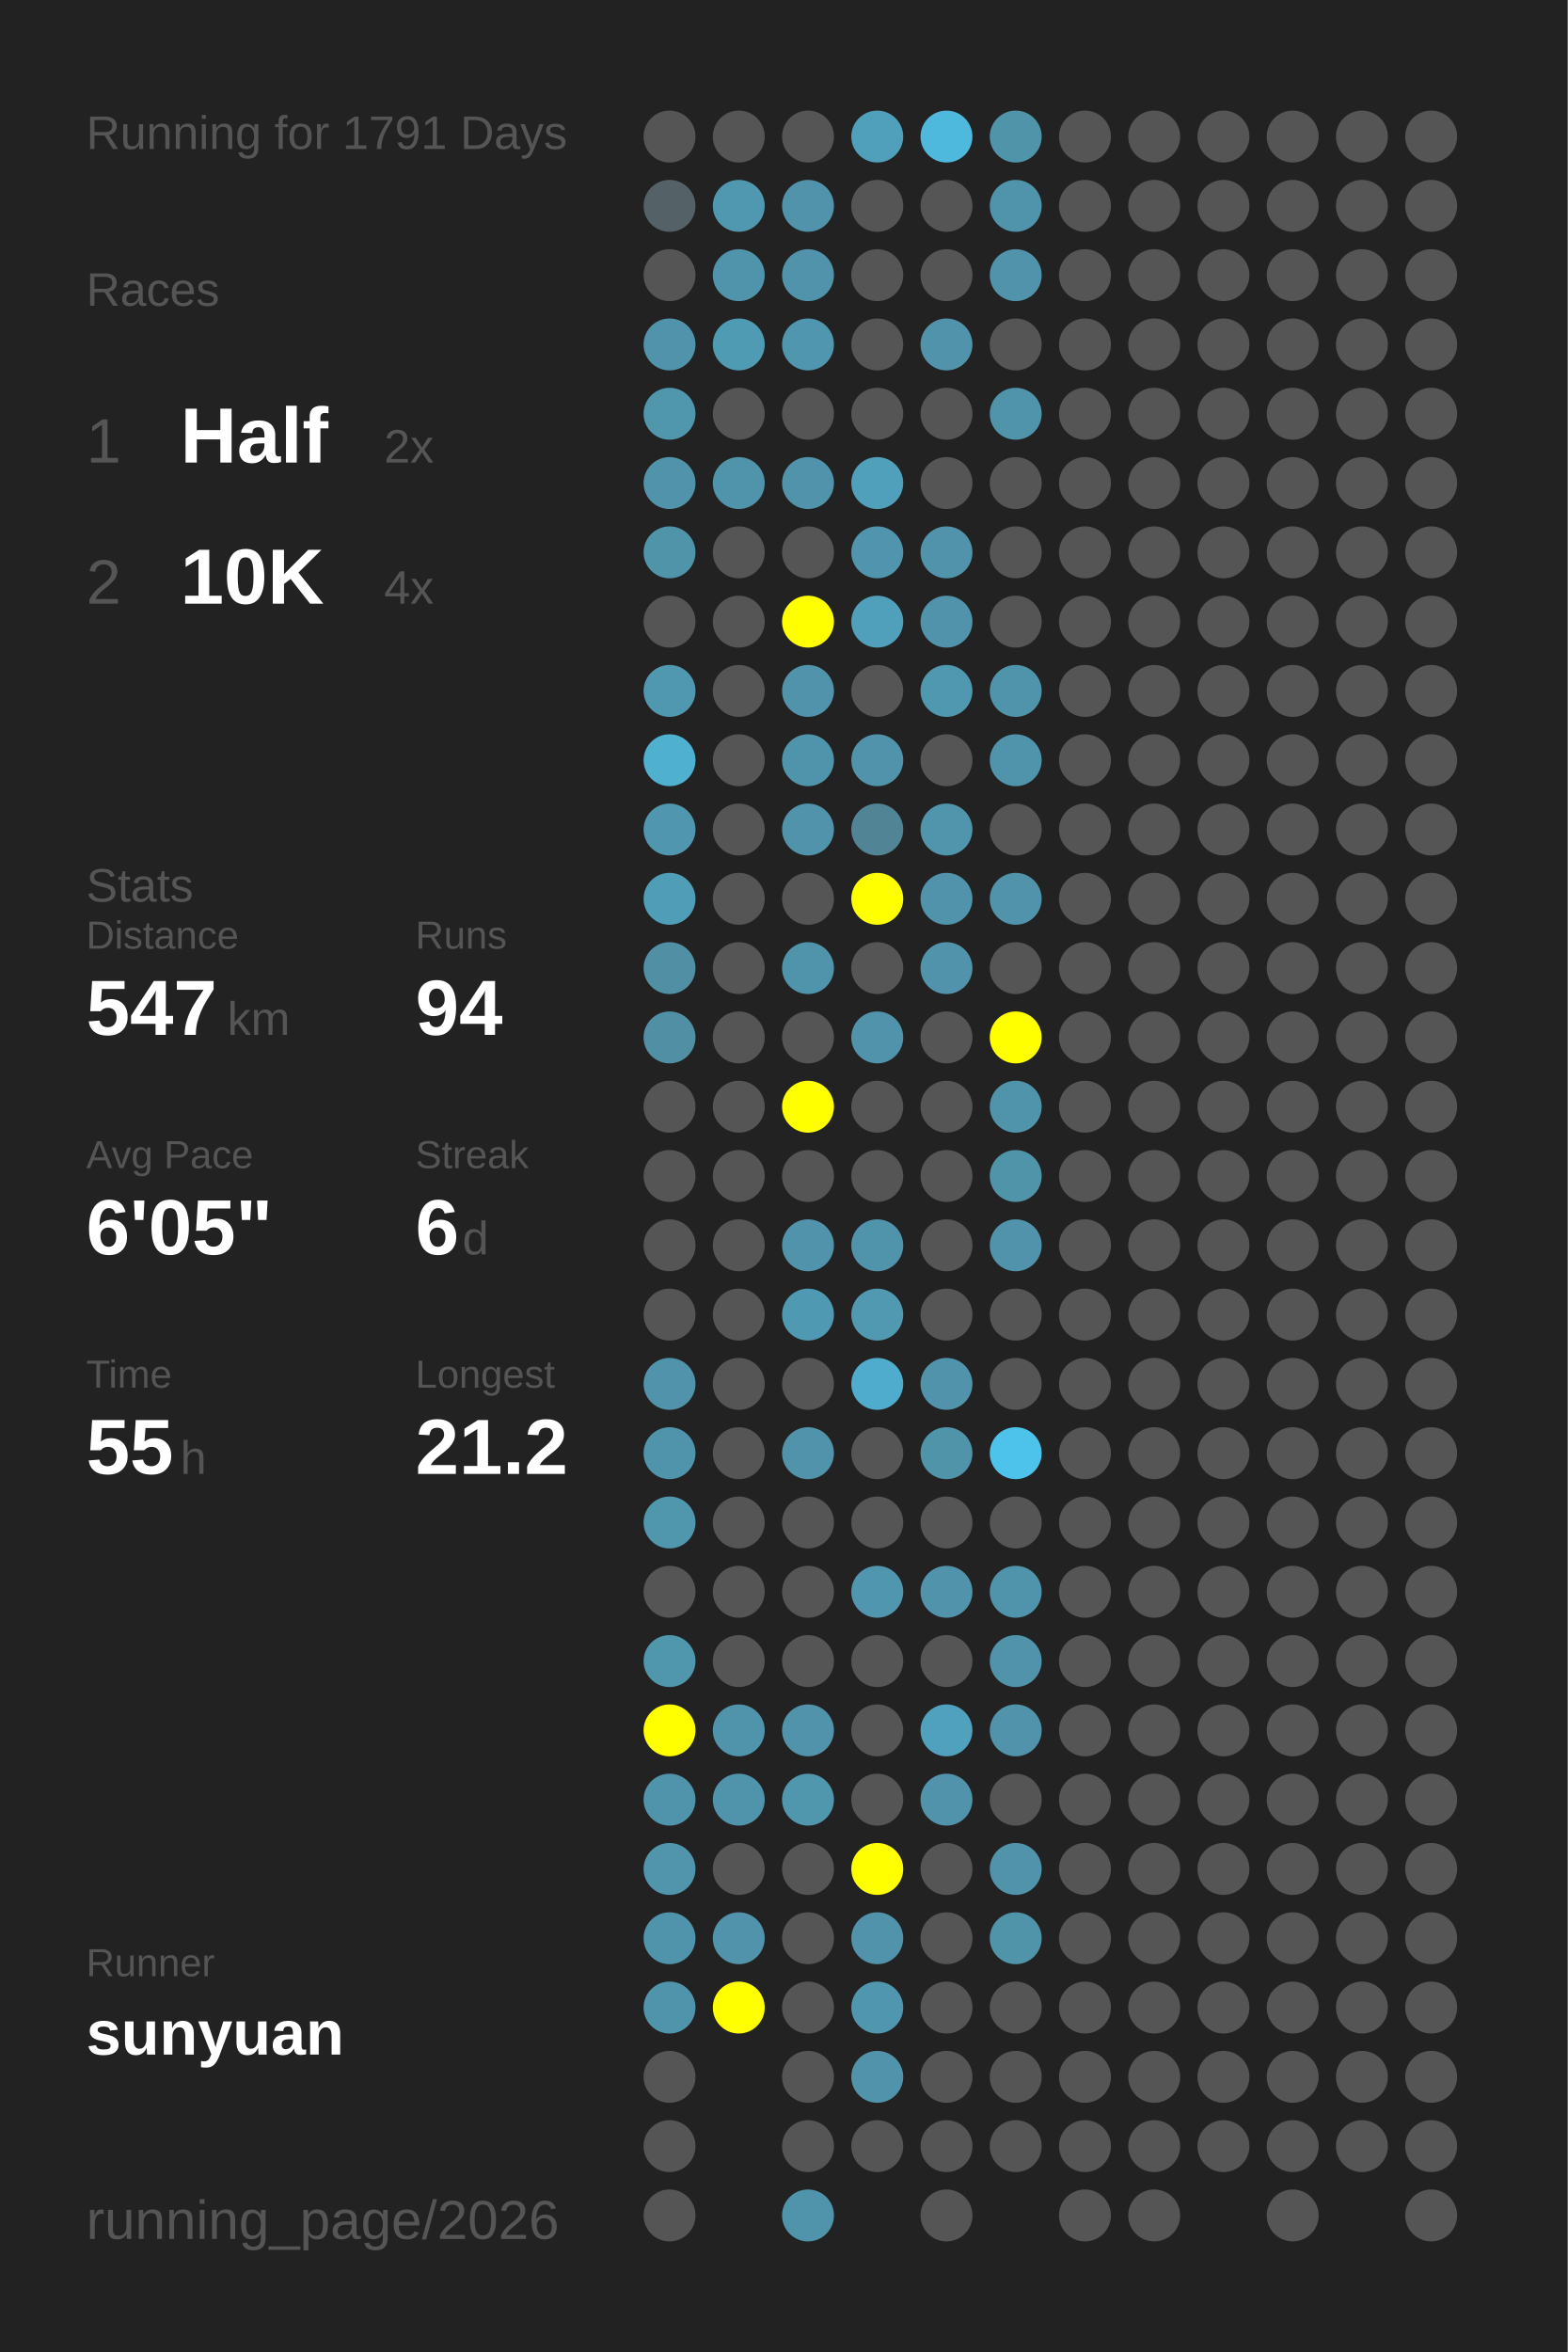
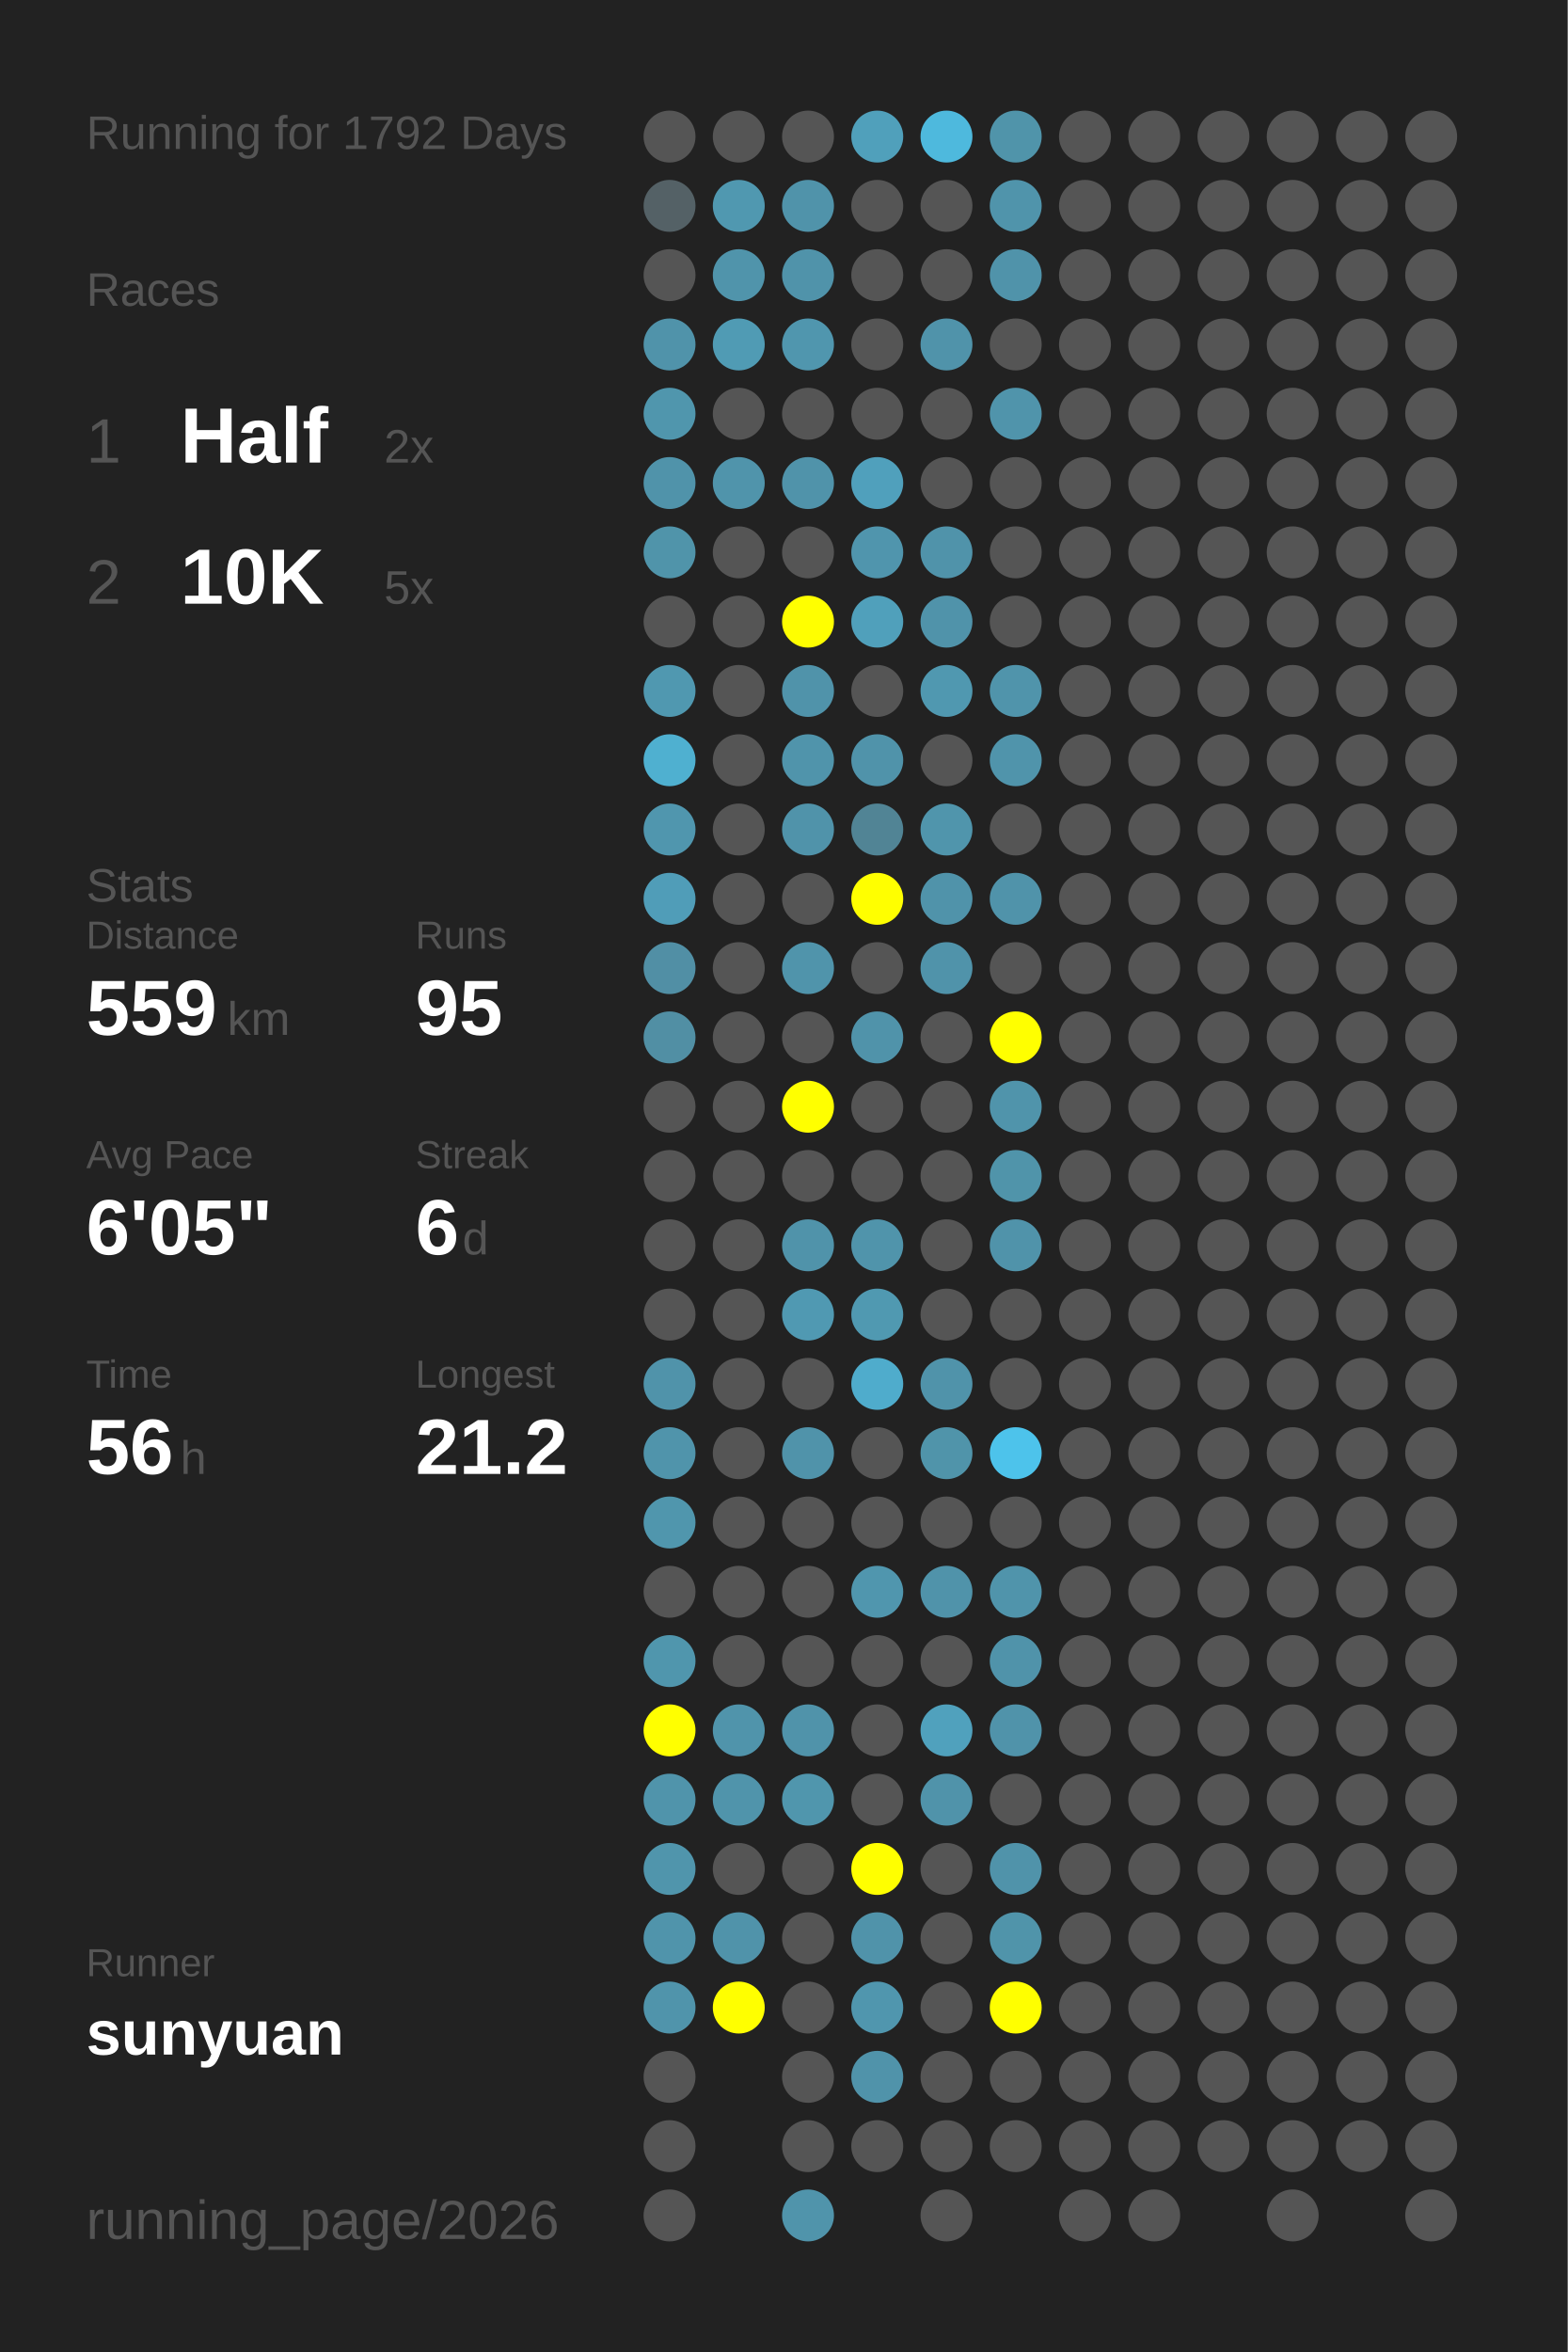
<svg xmlns="http://www.w3.org/2000/svg" baseProfile="full" height="300mm" version="1.1" viewBox="0,0,200,300" width="200mm">
  <defs />
  <rect fill="#222222" height="300" width="200" x="0" y="0" />
-   <text fill="#555555" style="font-size:6px; font-family:Arial;" x="11" y="19">Running for 1791 Days</text>
+   <text fill="#555555" style="font-size:6px; font-family:Arial;" x="11" y="19">Running for 1792 Days</text>
  <text fill="#555555" style="font-size:6px; font-family:Arial;" x="11" y="39">Races</text>
  <text fill="#555555" style="font-size:8px; font-family:Arial;" x="11" y="59">1</text>
  <text fill="#FFFFFF" style="font-size:10px; font-family:Arial; font-weight:bold;" x="23" y="59">Half</text>
  <text fill="#555555" style="font-size:6px; font-family:Arial;" x="49" y="59">2x</text>
  <text fill="#555555" style="font-size:8px; font-family:Arial;" x="11" y="77">2</text>
  <text fill="#FFFFFF" style="font-size:10px; font-family:Arial; font-weight:bold;" x="23" y="77">10K</text>
-   <text fill="#555555" style="font-size:6px; font-family:Arial;" x="49" y="77">4x</text>
+   <text fill="#555555" style="font-size:6px; font-family:Arial;" x="49" y="77">5x</text>
  <text fill="#555555" style="font-size:6px; font-family:Arial;" x="11" y="115">Stats</text>
  <text fill="#555555" style="font-size:5px; font-family:Arial;" x="11" y="121">Distance</text>
-   <text fill="#FFFFFF" style="font-size:10px; font-family:Arial; font-weight:bold;" x="11" y="132">547</text>
+   <text fill="#FFFFFF" style="font-size:10px; font-family:Arial; font-weight:bold;" x="11" y="132">559</text>
  <text fill="#555555" style="font-size:6px; font-family:Arial;" x="29" y="132">km</text>
  <text fill="#555555" style="font-size:5px; font-family:Arial;" x="53" y="121">Runs</text>
-   <text fill="#FFFFFF" style="font-size:10px; font-family:Arial; font-weight:bold;" x="53" y="132">94</text>
+   <text fill="#FFFFFF" style="font-size:10px; font-family:Arial; font-weight:bold;" x="53" y="132">95</text>
  <text fill="#555555" style="font-size:5px; font-family:Arial;" x="11" y="149">Avg Pace</text>
  <text fill="#FFFFFF" style="font-size:10px; font-family:Arial; font-weight:bold;" x="11" y="160">6'05"</text>
  <text fill="#555555" style="font-size:5px; font-family:Arial;" x="53" y="149">Streak</text>
  <text fill="#FFFFFF" style="font-size:10px; font-family:Arial; font-weight:bold;" x="53" y="160">6</text>
  <text fill="#555555" style="font-size:6px; font-family:Arial;" x="59" y="160">d</text>
  <text fill="#555555" style="font-size:5px; font-family:Arial;" x="11" y="177">Time</text>
-   <text fill="#FFFFFF" style="font-size:10px; font-family:Arial; font-weight:bold;" x="11" y="188">55</text>
+   <text fill="#FFFFFF" style="font-size:10px; font-family:Arial; font-weight:bold;" x="11" y="188">56</text>
  <text fill="#555555" style="font-size:6px; font-family:Arial;" x="23" y="188">h</text>
  <text fill="#555555" style="font-size:5px; font-family:Arial;" x="53" y="177">Longest</text>
  <text fill="#FFFFFF" style="font-size:10px; font-family:Arial; font-weight:bold;" x="53" y="188">21.2</text>
  <text fill="#555555" style="font-size:5px; font-family:Arial;" x="11" y="252.065">Runner</text>
  <text fill="#FFFFFF" style="font-size:8px; font-family:Arial; font-weight:bold;" x="11" y="262.065">sunyuan</text>
  <text fill="#555555" style="font-size:7px; font-family:Arial;" x="11" y="285.581">running_page/2026</text>
  <circle cx="85.417" cy="17.419" fill="#555555" r="3.312" />
  <circle cx="85.417" cy="26.258" fill="#546166" r="3.312" />
  <circle cx="85.417" cy="35.097" fill="#555555" r="3.312" />
  <circle cx="85.417" cy="43.935" fill="#5093aa" r="3.312" />
  <circle cx="85.417" cy="52.774" fill="#5096ad" r="3.312" />
  <circle cx="85.417" cy="61.613" fill="#5093aa" r="3.312" />
  <circle cx="85.417" cy="70.452" fill="#5094aa" r="3.312" />
  <circle cx="85.417" cy="79.29" fill="#555555" r="3.312" />
  <circle cx="85.417" cy="88.129" fill="#5098b0" r="3.312" />
  <circle cx="85.417" cy="96.968" fill="#4fb0d0" r="3.312" />
  <circle cx="85.417" cy="105.806" fill="#5096ae" r="3.312" />
  <circle cx="85.417" cy="114.645" fill="#509db8" r="3.312" />
  <circle cx="85.417" cy="123.484" fill="#518fa5" r="3.312" />
  <circle cx="85.417" cy="132.323" fill="#518fa4" r="3.312" />
  <circle cx="85.417" cy="141.161" fill="#555555" r="3.312" />
  <circle cx="85.417" cy="150" fill="#555555" r="3.312" />
  <circle cx="85.417" cy="158.839" fill="#555555" r="3.312" />
  <circle cx="85.417" cy="167.677" fill="#555555" r="3.312" />
  <circle cx="85.417" cy="176.516" fill="#5093aa" r="3.312" />
  <circle cx="85.417" cy="185.355" fill="#5094ab" r="3.312" />
  <circle cx="85.417" cy="194.194" fill="#5096ad" r="3.312" />
  <circle cx="85.417" cy="203.032" fill="#555555" r="3.312" />
  <circle cx="85.417" cy="211.871" fill="#5096ad" r="3.312" />
  <circle cx="85.417" cy="220.71" fill="#FFFF00" r="3.312" />
  <circle cx="85.417" cy="229.548" fill="#5094ab" r="3.312" />
  <circle cx="85.417" cy="238.387" fill="#5095ac" r="3.312" />
  <circle cx="85.417" cy="247.226" fill="#5094ab" r="3.312" />
  <circle cx="85.417" cy="256.065" fill="#5094ab" r="3.312" />
  <circle cx="85.417" cy="264.903" fill="#555555" r="3.312" />
  <circle cx="85.417" cy="273.742" fill="#555555" r="3.312" />
  <circle cx="85.417" cy="282.581" fill="#555555" r="3.312" />
  <circle cx="94.25" cy="17.419" fill="#555555" r="3.312" />
  <circle cx="94.25" cy="26.258" fill="#5098b0" r="3.312" />
  <circle cx="94.25" cy="35.097" fill="#5094ab" r="3.312" />
  <circle cx="94.25" cy="43.935" fill="#509bb4" r="3.312" />
  <circle cx="94.25" cy="52.774" fill="#555555" r="3.312" />
  <circle cx="94.25" cy="61.613" fill="#5094ab" r="3.312" />
  <circle cx="94.25" cy="70.452" fill="#555555" r="3.312" />
  <circle cx="94.25" cy="79.29" fill="#555555" r="3.312" />
  <circle cx="94.25" cy="88.129" fill="#555555" r="3.312" />
  <circle cx="94.25" cy="96.968" fill="#555555" r="3.312" />
  <circle cx="94.25" cy="105.806" fill="#555555" r="3.312" />
  <circle cx="94.25" cy="114.645" fill="#555555" r="3.312" />
  <circle cx="94.25" cy="123.484" fill="#555555" r="3.312" />
  <circle cx="94.25" cy="132.323" fill="#555555" r="3.312" />
  <circle cx="94.25" cy="141.161" fill="#555555" r="3.312" />
  <circle cx="94.25" cy="150" fill="#555555" r="3.312" />
  <circle cx="94.25" cy="158.839" fill="#555555" r="3.312" />
  <circle cx="94.25" cy="167.677" fill="#555555" r="3.312" />
  <circle cx="94.25" cy="176.516" fill="#555555" r="3.312" />
  <circle cx="94.25" cy="185.355" fill="#555555" r="3.312" />
  <circle cx="94.25" cy="194.194" fill="#555555" r="3.312" />
  <circle cx="94.25" cy="203.032" fill="#555555" r="3.312" />
  <circle cx="94.25" cy="211.871" fill="#555555" r="3.312" />
  <circle cx="94.25" cy="220.71" fill="#5094ab" r="3.312" />
  <circle cx="94.25" cy="229.548" fill="#5094ab" r="3.312" />
  <circle cx="94.25" cy="238.387" fill="#555555" r="3.312" />
  <circle cx="94.25" cy="247.226" fill="#5093aa" r="3.312" />
  <circle cx="94.25" cy="256.065" fill="#FFFF00" r="3.312" />
  <circle cx="103.083" cy="17.419" fill="#555555" r="3.312" />
  <circle cx="103.083" cy="26.258" fill="#5093aa" r="3.312" />
  <circle cx="103.083" cy="35.097" fill="#5093aa" r="3.312" />
  <circle cx="103.083" cy="43.935" fill="#5096ae" r="3.312" />
  <circle cx="103.083" cy="52.774" fill="#555555" r="3.312" />
  <circle cx="103.083" cy="61.613" fill="#5093aa" r="3.312" />
  <circle cx="103.083" cy="70.452" fill="#555555" r="3.312" />
  <circle cx="103.083" cy="79.29" fill="#FFFF00" r="3.312" />
  <circle cx="103.083" cy="88.129" fill="#5093aa" r="3.312" />
  <circle cx="103.083" cy="96.968" fill="#5094ab" r="3.312" />
  <circle cx="103.083" cy="105.806" fill="#5093aa" r="3.312" />
  <circle cx="103.083" cy="114.645" fill="#555555" r="3.312" />
  <circle cx="103.083" cy="123.484" fill="#5094ab" r="3.312" />
  <circle cx="103.083" cy="132.323" fill="#555555" r="3.312" />
  <circle cx="103.083" cy="141.161" fill="#FFFF00" r="3.312" />
  <circle cx="103.083" cy="150" fill="#555555" r="3.312" />
  <circle cx="103.083" cy="158.839" fill="#5093aa" r="3.312" />
  <circle cx="103.083" cy="167.677" fill="#5099b2" r="3.312" />
  <circle cx="103.083" cy="176.516" fill="#555555" r="3.312" />
  <circle cx="103.083" cy="185.355" fill="#5093aa" r="3.312" />
  <circle cx="103.083" cy="194.194" fill="#555555" r="3.312" />
  <circle cx="103.083" cy="203.032" fill="#555555" r="3.312" />
  <circle cx="103.083" cy="211.871" fill="#555555" r="3.312" />
  <circle cx="103.083" cy="220.71" fill="#5093aa" r="3.312" />
  <circle cx="103.083" cy="229.548" fill="#5096ad" r="3.312" />
  <circle cx="103.083" cy="238.387" fill="#555555" r="3.312" />
  <circle cx="103.083" cy="247.226" fill="#555555" r="3.312" />
  <circle cx="103.083" cy="256.065" fill="#555555" r="3.312" />
  <circle cx="103.083" cy="264.903" fill="#555555" r="3.312" />
  <circle cx="103.083" cy="273.742" fill="#555555" r="3.312" />
  <circle cx="103.083" cy="282.581" fill="#5094ab" r="3.312" />
  <circle cx="111.917" cy="17.419" fill="#50a0bb" r="3.312" />
  <circle cx="111.917" cy="26.258" fill="#555555" r="3.312" />
  <circle cx="111.917" cy="35.097" fill="#555555" r="3.312" />
  <circle cx="111.917" cy="43.935" fill="#555555" r="3.312" />
  <circle cx="111.917" cy="52.774" fill="#555555" r="3.312" />
  <circle cx="111.917" cy="61.613" fill="#50a0bc" r="3.312" />
  <circle cx="111.917" cy="70.452" fill="#5095ad" r="3.312" />
  <circle cx="111.917" cy="79.29" fill="#50a0bb" r="3.312" />
  <circle cx="111.917" cy="88.129" fill="#555555" r="3.312" />
  <circle cx="111.917" cy="96.968" fill="#5093aa" r="3.312" />
  <circle cx="111.917" cy="105.806" fill="#518495" r="3.312" />
  <circle cx="111.917" cy="114.645" fill="#FFFF00" r="3.312" />
  <circle cx="111.917" cy="123.484" fill="#555555" r="3.312" />
  <circle cx="111.917" cy="132.323" fill="#5093aa" r="3.312" />
  <circle cx="111.917" cy="141.161" fill="#555555" r="3.312" />
  <circle cx="111.917" cy="150" fill="#555555" r="3.312" />
  <circle cx="111.917" cy="158.839" fill="#5094ab" r="3.312" />
  <circle cx="111.917" cy="167.677" fill="#5099b1" r="3.312" />
  <circle cx="111.917" cy="176.516" fill="#4faccc" r="3.312" />
  <circle cx="111.917" cy="185.355" fill="#555555" r="3.312" />
  <circle cx="111.917" cy="194.194" fill="#555555" r="3.312" />
  <circle cx="111.917" cy="203.032" fill="#5096ae" r="3.312" />
  <circle cx="111.917" cy="211.871" fill="#555555" r="3.312" />
  <circle cx="111.917" cy="220.71" fill="#555555" r="3.312" />
  <circle cx="111.917" cy="229.548" fill="#555555" r="3.312" />
  <circle cx="111.917" cy="238.387" fill="#FFFF00" r="3.312" />
  <circle cx="111.917" cy="247.226" fill="#5093aa" r="3.312" />
  <circle cx="111.917" cy="256.065" fill="#5096ae" r="3.312" />
  <circle cx="111.917" cy="264.903" fill="#5093aa" r="3.312" />
  <circle cx="111.917" cy="273.742" fill="#555555" r="3.312" />
  <circle cx="120.75" cy="17.419" fill="#4eb9dd" r="3.312" />
  <circle cx="120.75" cy="26.258" fill="#555555" r="3.312" />
  <circle cx="120.75" cy="35.097" fill="#555555" r="3.312" />
  <circle cx="120.75" cy="43.935" fill="#5093aa" r="3.312" />
  <circle cx="120.75" cy="52.774" fill="#555555" r="3.312" />
  <circle cx="120.75" cy="61.613" fill="#555555" r="3.312" />
  <circle cx="120.75" cy="70.452" fill="#5093aa" r="3.312" />
  <circle cx="120.75" cy="79.29" fill="#5093aa" r="3.312" />
  <circle cx="120.75" cy="88.129" fill="#5098b0" r="3.312" />
  <circle cx="120.75" cy="96.968" fill="#555555" r="3.312" />
  <circle cx="120.75" cy="105.806" fill="#5095ac" r="3.312" />
  <circle cx="120.75" cy="114.645" fill="#5093aa" r="3.312" />
  <circle cx="120.75" cy="123.484" fill="#5093aa" r="3.312" />
  <circle cx="120.75" cy="132.323" fill="#555555" r="3.312" />
  <circle cx="120.75" cy="141.161" fill="#555555" r="3.312" />
  <circle cx="120.75" cy="150" fill="#555555" r="3.312" />
  <circle cx="120.75" cy="158.839" fill="#555555" r="3.312" />
  <circle cx="120.75" cy="167.677" fill="#555555" r="3.312" />
  <circle cx="120.75" cy="176.516" fill="#5093aa" r="3.312" />
  <circle cx="120.75" cy="185.355" fill="#5094aa" r="3.312" />
  <circle cx="120.75" cy="194.194" fill="#555555" r="3.312" />
  <circle cx="120.75" cy="203.032" fill="#5093aa" r="3.312" />
  <circle cx="120.75" cy="211.871" fill="#555555" r="3.312" />
  <circle cx="120.75" cy="220.71" fill="#50a1bd" r="3.312" />
  <circle cx="120.75" cy="229.548" fill="#5093aa" r="3.312" />
  <circle cx="120.75" cy="238.387" fill="#555555" r="3.312" />
  <circle cx="120.75" cy="247.226" fill="#555555" r="3.312" />
  <circle cx="120.75" cy="256.065" fill="#555555" r="3.312" />
  <circle cx="120.75" cy="264.903" fill="#555555" r="3.312" />
  <circle cx="120.75" cy="273.742" fill="#555555" r="3.312" />
  <circle cx="120.75" cy="282.581" fill="#555555" r="3.312" />
  <circle cx="129.583" cy="17.419" fill="#5094aa" r="3.312" />
  <circle cx="129.583" cy="26.258" fill="#5094ab" r="3.312" />
  <circle cx="129.583" cy="35.097" fill="#5093aa" r="3.312" />
  <circle cx="129.583" cy="43.935" fill="#555555" r="3.312" />
  <circle cx="129.583" cy="52.774" fill="#5094ab" r="3.312" />
  <circle cx="129.583" cy="61.613" fill="#555555" r="3.312" />
  <circle cx="129.583" cy="70.452" fill="#555555" r="3.312" />
  <circle cx="129.583" cy="79.29" fill="#555555" r="3.312" />
  <circle cx="129.583" cy="88.129" fill="#5094ab" r="3.312" />
  <circle cx="129.583" cy="96.968" fill="#5094ab" r="3.312" />
  <circle cx="129.583" cy="105.806" fill="#555555" r="3.312" />
  <circle cx="129.583" cy="114.645" fill="#5093aa" r="3.312" />
  <circle cx="129.583" cy="123.484" fill="#555555" r="3.312" />
  <circle cx="129.583" cy="132.323" fill="#FFFF00" r="3.312" />
  <circle cx="129.583" cy="141.161" fill="#5094ab" r="3.312" />
  <circle cx="129.583" cy="150" fill="#5094aa" r="3.312" />
  <circle cx="129.583" cy="158.839" fill="#5093aa" r="3.312" />
  <circle cx="129.583" cy="167.677" fill="#555555" r="3.312" />
  <circle cx="129.583" cy="176.516" fill="#555555" r="3.312" />
  <circle cx="129.583" cy="185.355" fill="#4dc3eb" r="3.312" />
  <circle cx="129.583" cy="194.194" fill="#555555" r="3.312" />
  <circle cx="129.583" cy="203.032" fill="#5094ab" r="3.312" />
  <circle cx="129.583" cy="211.871" fill="#5093aa" r="3.312" />
  <circle cx="129.583" cy="220.71" fill="#5093aa" r="3.312" />
  <circle cx="129.583" cy="229.548" fill="#555555" r="3.312" />
  <circle cx="129.583" cy="238.387" fill="#5093aa" r="3.312" />
  <circle cx="129.583" cy="247.226" fill="#5094aa" r="3.312" />
-   <circle cx="129.583" cy="256.065" fill="#555555" r="3.312" />
+   <circle cx="129.583" cy="256.065" fill="#FFFF00" r="3.312" />
  <circle cx="129.583" cy="264.903" fill="#555555" r="3.312" />
  <circle cx="129.583" cy="273.742" fill="#555555" r="3.312" />
  <circle cx="138.417" cy="17.419" fill="#555555" r="3.312" />
  <circle cx="138.417" cy="26.258" fill="#555555" r="3.312" />
  <circle cx="138.417" cy="35.097" fill="#555555" r="3.312" />
  <circle cx="138.417" cy="43.935" fill="#555555" r="3.312" />
  <circle cx="138.417" cy="52.774" fill="#555555" r="3.312" />
  <circle cx="138.417" cy="61.613" fill="#555555" r="3.312" />
  <circle cx="138.417" cy="70.452" fill="#555555" r="3.312" />
  <circle cx="138.417" cy="79.29" fill="#555555" r="3.312" />
  <circle cx="138.417" cy="88.129" fill="#555555" r="3.312" />
  <circle cx="138.417" cy="96.968" fill="#555555" r="3.312" />
  <circle cx="138.417" cy="105.806" fill="#555555" r="3.312" />
  <circle cx="138.417" cy="114.645" fill="#555555" r="3.312" />
  <circle cx="138.417" cy="123.484" fill="#555555" r="3.312" />
  <circle cx="138.417" cy="132.323" fill="#555555" r="3.312" />
  <circle cx="138.417" cy="141.161" fill="#555555" r="3.312" />
  <circle cx="138.417" cy="150" fill="#555555" r="3.312" />
  <circle cx="138.417" cy="158.839" fill="#555555" r="3.312" />
  <circle cx="138.417" cy="167.677" fill="#555555" r="3.312" />
  <circle cx="138.417" cy="176.516" fill="#555555" r="3.312" />
  <circle cx="138.417" cy="185.355" fill="#555555" r="3.312" />
  <circle cx="138.417" cy="194.194" fill="#555555" r="3.312" />
  <circle cx="138.417" cy="203.032" fill="#555555" r="3.312" />
  <circle cx="138.417" cy="211.871" fill="#555555" r="3.312" />
  <circle cx="138.417" cy="220.71" fill="#555555" r="3.312" />
  <circle cx="138.417" cy="229.548" fill="#555555" r="3.312" />
  <circle cx="138.417" cy="238.387" fill="#555555" r="3.312" />
  <circle cx="138.417" cy="247.226" fill="#555555" r="3.312" />
  <circle cx="138.417" cy="256.065" fill="#555555" r="3.312" />
  <circle cx="138.417" cy="264.903" fill="#555555" r="3.312" />
  <circle cx="138.417" cy="273.742" fill="#555555" r="3.312" />
  <circle cx="138.417" cy="282.581" fill="#555555" r="3.312" />
  <circle cx="147.25" cy="17.419" fill="#555555" r="3.312" />
  <circle cx="147.25" cy="26.258" fill="#555555" r="3.312" />
  <circle cx="147.25" cy="35.097" fill="#555555" r="3.312" />
  <circle cx="147.25" cy="43.935" fill="#555555" r="3.312" />
  <circle cx="147.25" cy="52.774" fill="#555555" r="3.312" />
  <circle cx="147.25" cy="61.613" fill="#555555" r="3.312" />
  <circle cx="147.25" cy="70.452" fill="#555555" r="3.312" />
  <circle cx="147.25" cy="79.29" fill="#555555" r="3.312" />
  <circle cx="147.25" cy="88.129" fill="#555555" r="3.312" />
  <circle cx="147.25" cy="96.968" fill="#555555" r="3.312" />
  <circle cx="147.25" cy="105.806" fill="#555555" r="3.312" />
  <circle cx="147.25" cy="114.645" fill="#555555" r="3.312" />
  <circle cx="147.25" cy="123.484" fill="#555555" r="3.312" />
  <circle cx="147.25" cy="132.323" fill="#555555" r="3.312" />
  <circle cx="147.25" cy="141.161" fill="#555555" r="3.312" />
  <circle cx="147.25" cy="150" fill="#555555" r="3.312" />
  <circle cx="147.25" cy="158.839" fill="#555555" r="3.312" />
  <circle cx="147.25" cy="167.677" fill="#555555" r="3.312" />
  <circle cx="147.25" cy="176.516" fill="#555555" r="3.312" />
  <circle cx="147.25" cy="185.355" fill="#555555" r="3.312" />
  <circle cx="147.25" cy="194.194" fill="#555555" r="3.312" />
  <circle cx="147.25" cy="203.032" fill="#555555" r="3.312" />
  <circle cx="147.25" cy="211.871" fill="#555555" r="3.312" />
  <circle cx="147.25" cy="220.71" fill="#555555" r="3.312" />
  <circle cx="147.25" cy="229.548" fill="#555555" r="3.312" />
  <circle cx="147.25" cy="238.387" fill="#555555" r="3.312" />
  <circle cx="147.25" cy="247.226" fill="#555555" r="3.312" />
  <circle cx="147.25" cy="256.065" fill="#555555" r="3.312" />
  <circle cx="147.25" cy="264.903" fill="#555555" r="3.312" />
  <circle cx="147.25" cy="273.742" fill="#555555" r="3.312" />
  <circle cx="147.25" cy="282.581" fill="#555555" r="3.312" />
  <circle cx="156.083" cy="17.419" fill="#555555" r="3.312" />
  <circle cx="156.083" cy="26.258" fill="#555555" r="3.312" />
  <circle cx="156.083" cy="35.097" fill="#555555" r="3.312" />
  <circle cx="156.083" cy="43.935" fill="#555555" r="3.312" />
  <circle cx="156.083" cy="52.774" fill="#555555" r="3.312" />
  <circle cx="156.083" cy="61.613" fill="#555555" r="3.312" />
  <circle cx="156.083" cy="70.452" fill="#555555" r="3.312" />
  <circle cx="156.083" cy="79.29" fill="#555555" r="3.312" />
  <circle cx="156.083" cy="88.129" fill="#555555" r="3.312" />
  <circle cx="156.083" cy="96.968" fill="#555555" r="3.312" />
  <circle cx="156.083" cy="105.806" fill="#555555" r="3.312" />
  <circle cx="156.083" cy="114.645" fill="#555555" r="3.312" />
  <circle cx="156.083" cy="123.484" fill="#555555" r="3.312" />
  <circle cx="156.083" cy="132.323" fill="#555555" r="3.312" />
  <circle cx="156.083" cy="141.161" fill="#555555" r="3.312" />
  <circle cx="156.083" cy="150" fill="#555555" r="3.312" />
  <circle cx="156.083" cy="158.839" fill="#555555" r="3.312" />
  <circle cx="156.083" cy="167.677" fill="#555555" r="3.312" />
  <circle cx="156.083" cy="176.516" fill="#555555" r="3.312" />
  <circle cx="156.083" cy="185.355" fill="#555555" r="3.312" />
  <circle cx="156.083" cy="194.194" fill="#555555" r="3.312" />
  <circle cx="156.083" cy="203.032" fill="#555555" r="3.312" />
  <circle cx="156.083" cy="211.871" fill="#555555" r="3.312" />
  <circle cx="156.083" cy="220.71" fill="#555555" r="3.312" />
  <circle cx="156.083" cy="229.548" fill="#555555" r="3.312" />
  <circle cx="156.083" cy="238.387" fill="#555555" r="3.312" />
  <circle cx="156.083" cy="247.226" fill="#555555" r="3.312" />
  <circle cx="156.083" cy="256.065" fill="#555555" r="3.312" />
  <circle cx="156.083" cy="264.903" fill="#555555" r="3.312" />
  <circle cx="156.083" cy="273.742" fill="#555555" r="3.312" />
  <circle cx="164.917" cy="17.419" fill="#555555" r="3.312" />
  <circle cx="164.917" cy="26.258" fill="#555555" r="3.312" />
  <circle cx="164.917" cy="35.097" fill="#555555" r="3.312" />
  <circle cx="164.917" cy="43.935" fill="#555555" r="3.312" />
  <circle cx="164.917" cy="52.774" fill="#555555" r="3.312" />
  <circle cx="164.917" cy="61.613" fill="#555555" r="3.312" />
  <circle cx="164.917" cy="70.452" fill="#555555" r="3.312" />
  <circle cx="164.917" cy="79.29" fill="#555555" r="3.312" />
  <circle cx="164.917" cy="88.129" fill="#555555" r="3.312" />
  <circle cx="164.917" cy="96.968" fill="#555555" r="3.312" />
  <circle cx="164.917" cy="105.806" fill="#555555" r="3.312" />
  <circle cx="164.917" cy="114.645" fill="#555555" r="3.312" />
  <circle cx="164.917" cy="123.484" fill="#555555" r="3.312" />
  <circle cx="164.917" cy="132.323" fill="#555555" r="3.312" />
  <circle cx="164.917" cy="141.161" fill="#555555" r="3.312" />
  <circle cx="164.917" cy="150" fill="#555555" r="3.312" />
  <circle cx="164.917" cy="158.839" fill="#555555" r="3.312" />
  <circle cx="164.917" cy="167.677" fill="#555555" r="3.312" />
  <circle cx="164.917" cy="176.516" fill="#555555" r="3.312" />
  <circle cx="164.917" cy="185.355" fill="#555555" r="3.312" />
  <circle cx="164.917" cy="194.194" fill="#555555" r="3.312" />
  <circle cx="164.917" cy="203.032" fill="#555555" r="3.312" />
  <circle cx="164.917" cy="211.871" fill="#555555" r="3.312" />
  <circle cx="164.917" cy="220.71" fill="#555555" r="3.312" />
  <circle cx="164.917" cy="229.548" fill="#555555" r="3.312" />
  <circle cx="164.917" cy="238.387" fill="#555555" r="3.312" />
  <circle cx="164.917" cy="247.226" fill="#555555" r="3.312" />
  <circle cx="164.917" cy="256.065" fill="#555555" r="3.312" />
  <circle cx="164.917" cy="264.903" fill="#555555" r="3.312" />
  <circle cx="164.917" cy="273.742" fill="#555555" r="3.312" />
  <circle cx="164.917" cy="282.581" fill="#555555" r="3.312" />
  <circle cx="173.75" cy="17.419" fill="#555555" r="3.312" />
  <circle cx="173.75" cy="26.258" fill="#555555" r="3.312" />
  <circle cx="173.75" cy="35.097" fill="#555555" r="3.312" />
  <circle cx="173.75" cy="43.935" fill="#555555" r="3.312" />
  <circle cx="173.75" cy="52.774" fill="#555555" r="3.312" />
  <circle cx="173.75" cy="61.613" fill="#555555" r="3.312" />
  <circle cx="173.75" cy="70.452" fill="#555555" r="3.312" />
  <circle cx="173.75" cy="79.29" fill="#555555" r="3.312" />
  <circle cx="173.75" cy="88.129" fill="#555555" r="3.312" />
  <circle cx="173.75" cy="96.968" fill="#555555" r="3.312" />
  <circle cx="173.75" cy="105.806" fill="#555555" r="3.312" />
  <circle cx="173.75" cy="114.645" fill="#555555" r="3.312" />
  <circle cx="173.75" cy="123.484" fill="#555555" r="3.312" />
  <circle cx="173.75" cy="132.323" fill="#555555" r="3.312" />
  <circle cx="173.75" cy="141.161" fill="#555555" r="3.312" />
  <circle cx="173.75" cy="150" fill="#555555" r="3.312" />
  <circle cx="173.75" cy="158.839" fill="#555555" r="3.312" />
  <circle cx="173.75" cy="167.677" fill="#555555" r="3.312" />
  <circle cx="173.75" cy="176.516" fill="#555555" r="3.312" />
  <circle cx="173.75" cy="185.355" fill="#555555" r="3.312" />
  <circle cx="173.75" cy="194.194" fill="#555555" r="3.312" />
  <circle cx="173.75" cy="203.032" fill="#555555" r="3.312" />
  <circle cx="173.75" cy="211.871" fill="#555555" r="3.312" />
  <circle cx="173.75" cy="220.71" fill="#555555" r="3.312" />
  <circle cx="173.75" cy="229.548" fill="#555555" r="3.312" />
  <circle cx="173.75" cy="238.387" fill="#555555" r="3.312" />
  <circle cx="173.75" cy="247.226" fill="#555555" r="3.312" />
  <circle cx="173.75" cy="256.065" fill="#555555" r="3.312" />
  <circle cx="173.75" cy="264.903" fill="#555555" r="3.312" />
  <circle cx="173.75" cy="273.742" fill="#555555" r="3.312" />
  <circle cx="182.583" cy="17.419" fill="#555555" r="3.312" />
  <circle cx="182.583" cy="26.258" fill="#555555" r="3.312" />
  <circle cx="182.583" cy="35.097" fill="#555555" r="3.312" />
  <circle cx="182.583" cy="43.935" fill="#555555" r="3.312" />
  <circle cx="182.583" cy="52.774" fill="#555555" r="3.312" />
  <circle cx="182.583" cy="61.613" fill="#555555" r="3.312" />
  <circle cx="182.583" cy="70.452" fill="#555555" r="3.312" />
  <circle cx="182.583" cy="79.29" fill="#555555" r="3.312" />
  <circle cx="182.583" cy="88.129" fill="#555555" r="3.312" />
  <circle cx="182.583" cy="96.968" fill="#555555" r="3.312" />
  <circle cx="182.583" cy="105.806" fill="#555555" r="3.312" />
  <circle cx="182.583" cy="114.645" fill="#555555" r="3.312" />
  <circle cx="182.583" cy="123.484" fill="#555555" r="3.312" />
  <circle cx="182.583" cy="132.323" fill="#555555" r="3.312" />
  <circle cx="182.583" cy="141.161" fill="#555555" r="3.312" />
  <circle cx="182.583" cy="150" fill="#555555" r="3.312" />
  <circle cx="182.583" cy="158.839" fill="#555555" r="3.312" />
  <circle cx="182.583" cy="167.677" fill="#555555" r="3.312" />
  <circle cx="182.583" cy="176.516" fill="#555555" r="3.312" />
  <circle cx="182.583" cy="185.355" fill="#555555" r="3.312" />
  <circle cx="182.583" cy="194.194" fill="#555555" r="3.312" />
  <circle cx="182.583" cy="203.032" fill="#555555" r="3.312" />
  <circle cx="182.583" cy="211.871" fill="#555555" r="3.312" />
  <circle cx="182.583" cy="220.71" fill="#555555" r="3.312" />
  <circle cx="182.583" cy="229.548" fill="#555555" r="3.312" />
  <circle cx="182.583" cy="238.387" fill="#555555" r="3.312" />
  <circle cx="182.583" cy="247.226" fill="#555555" r="3.312" />
  <circle cx="182.583" cy="256.065" fill="#555555" r="3.312" />
  <circle cx="182.583" cy="264.903" fill="#555555" r="3.312" />
  <circle cx="182.583" cy="273.742" fill="#555555" r="3.312" />
  <circle cx="182.583" cy="282.581" fill="#555555" r="3.312" />
</svg>
